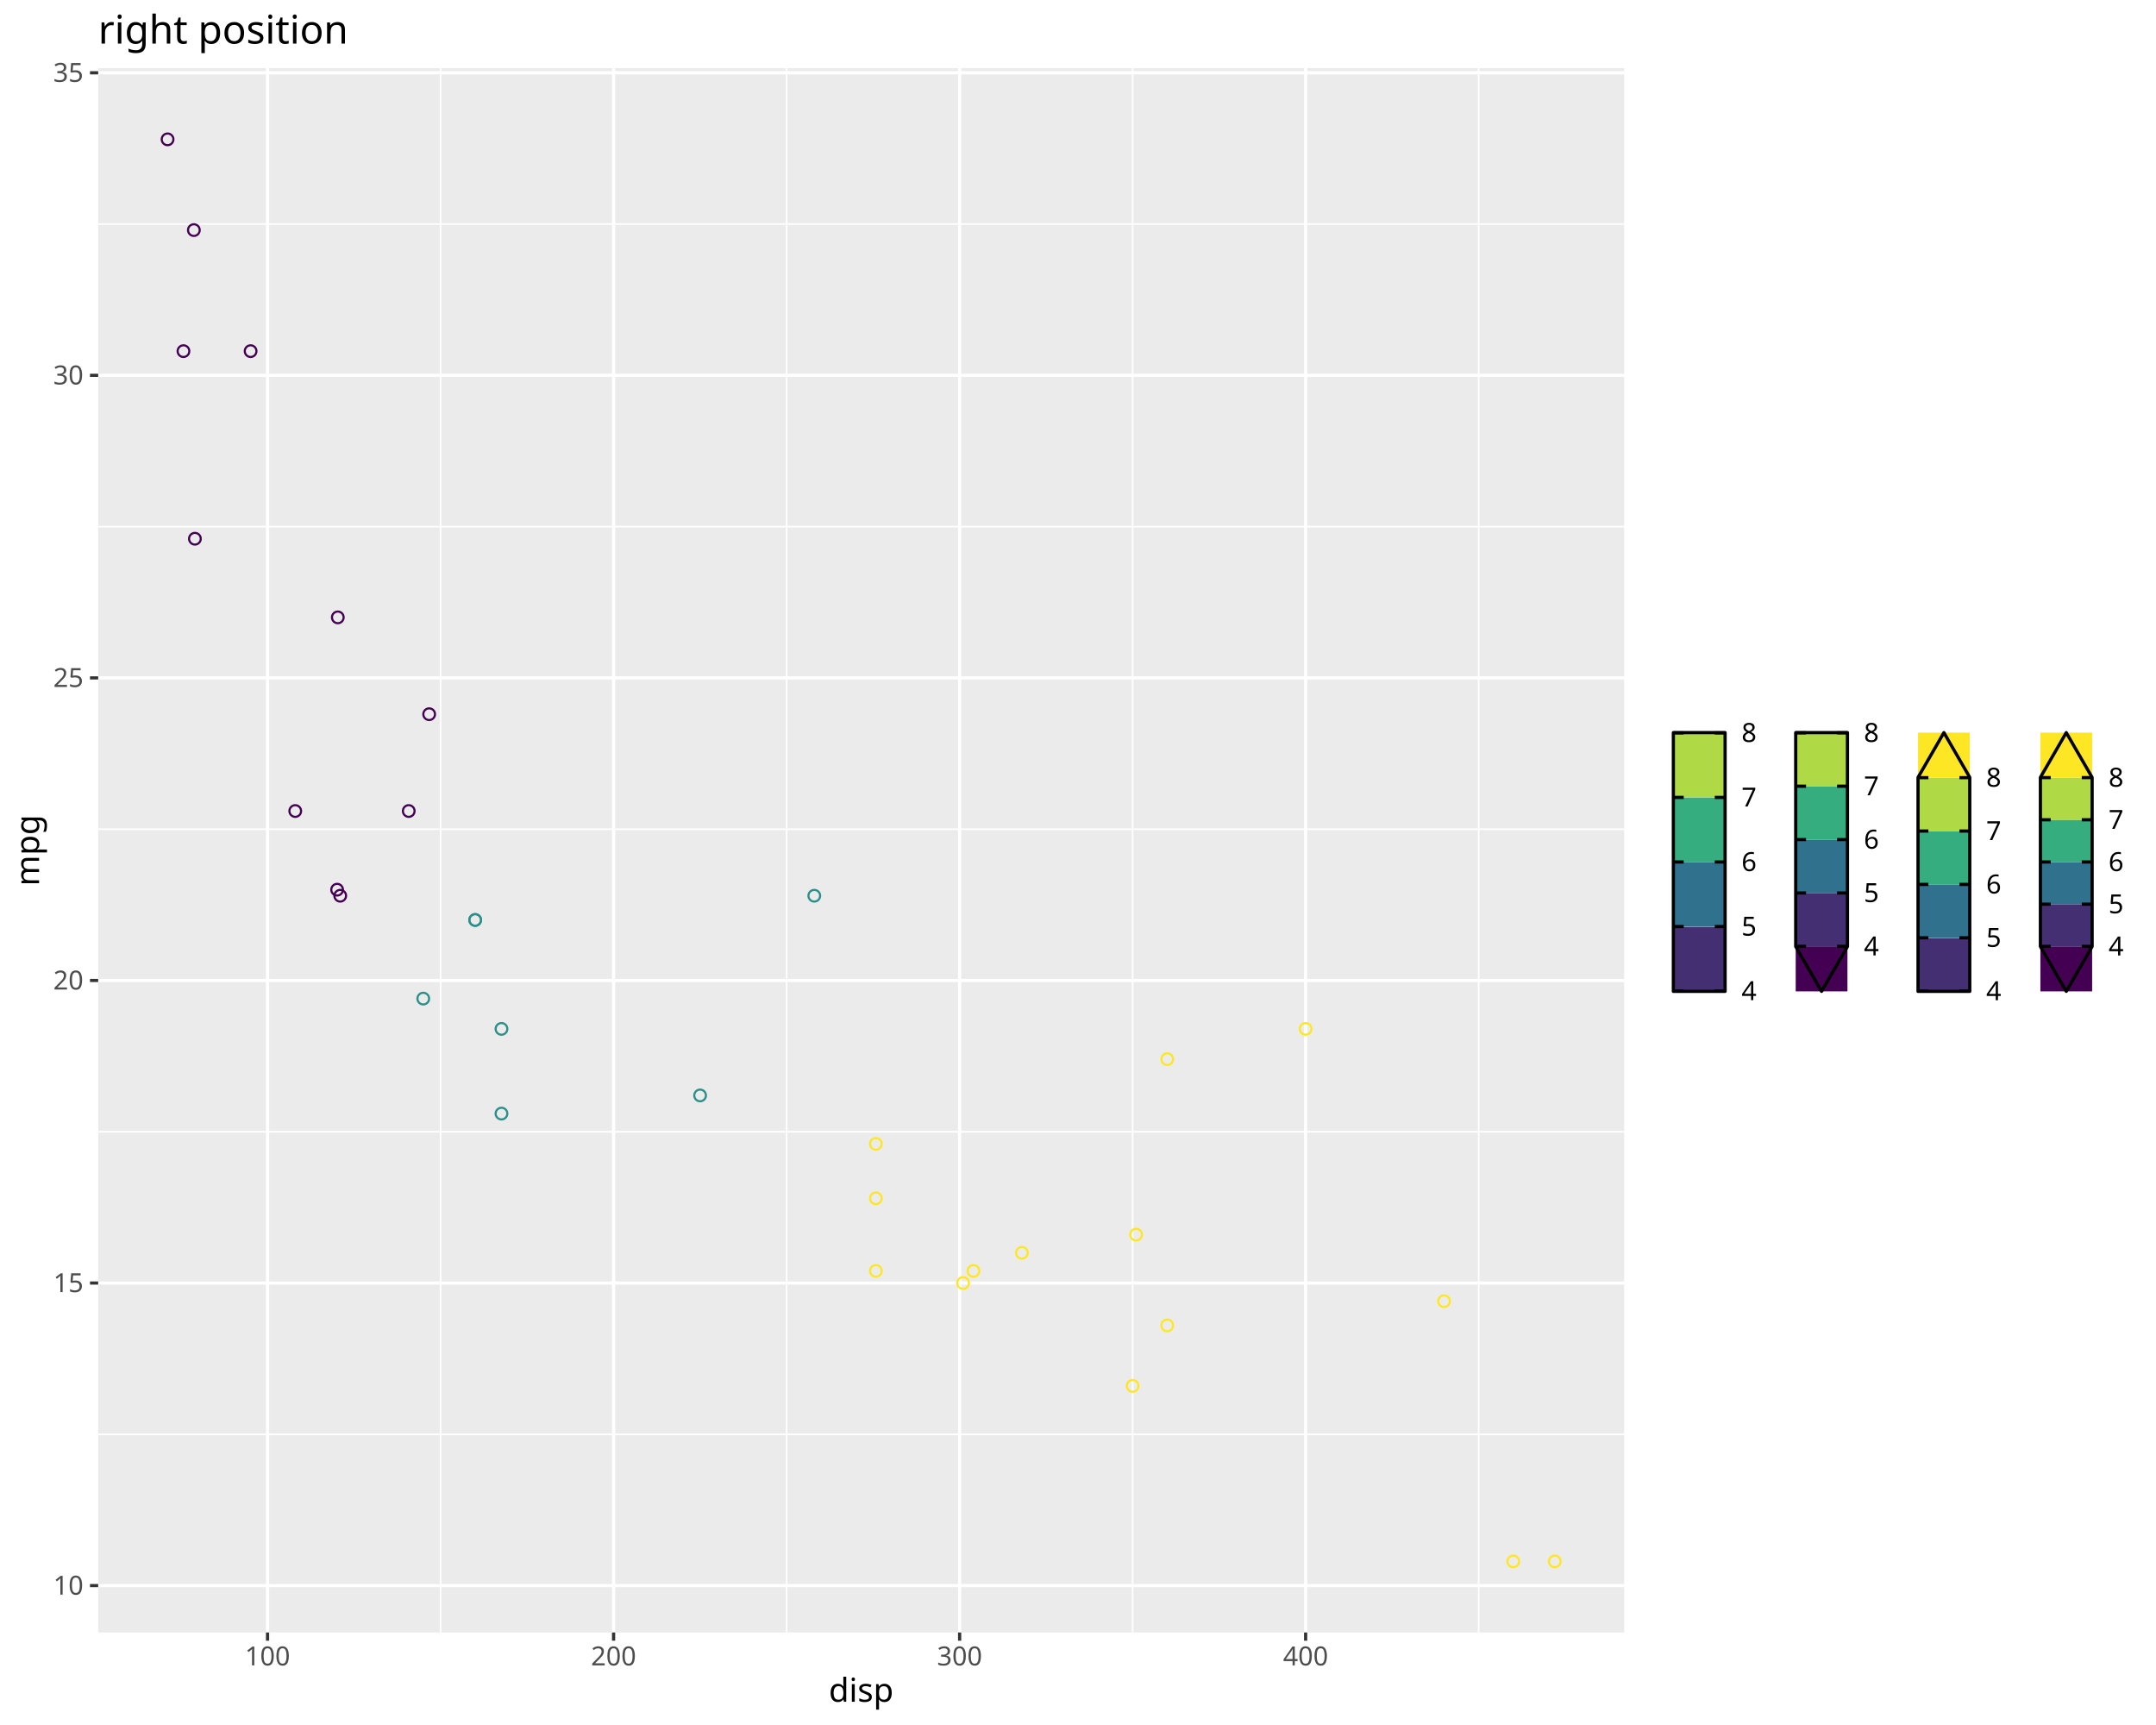
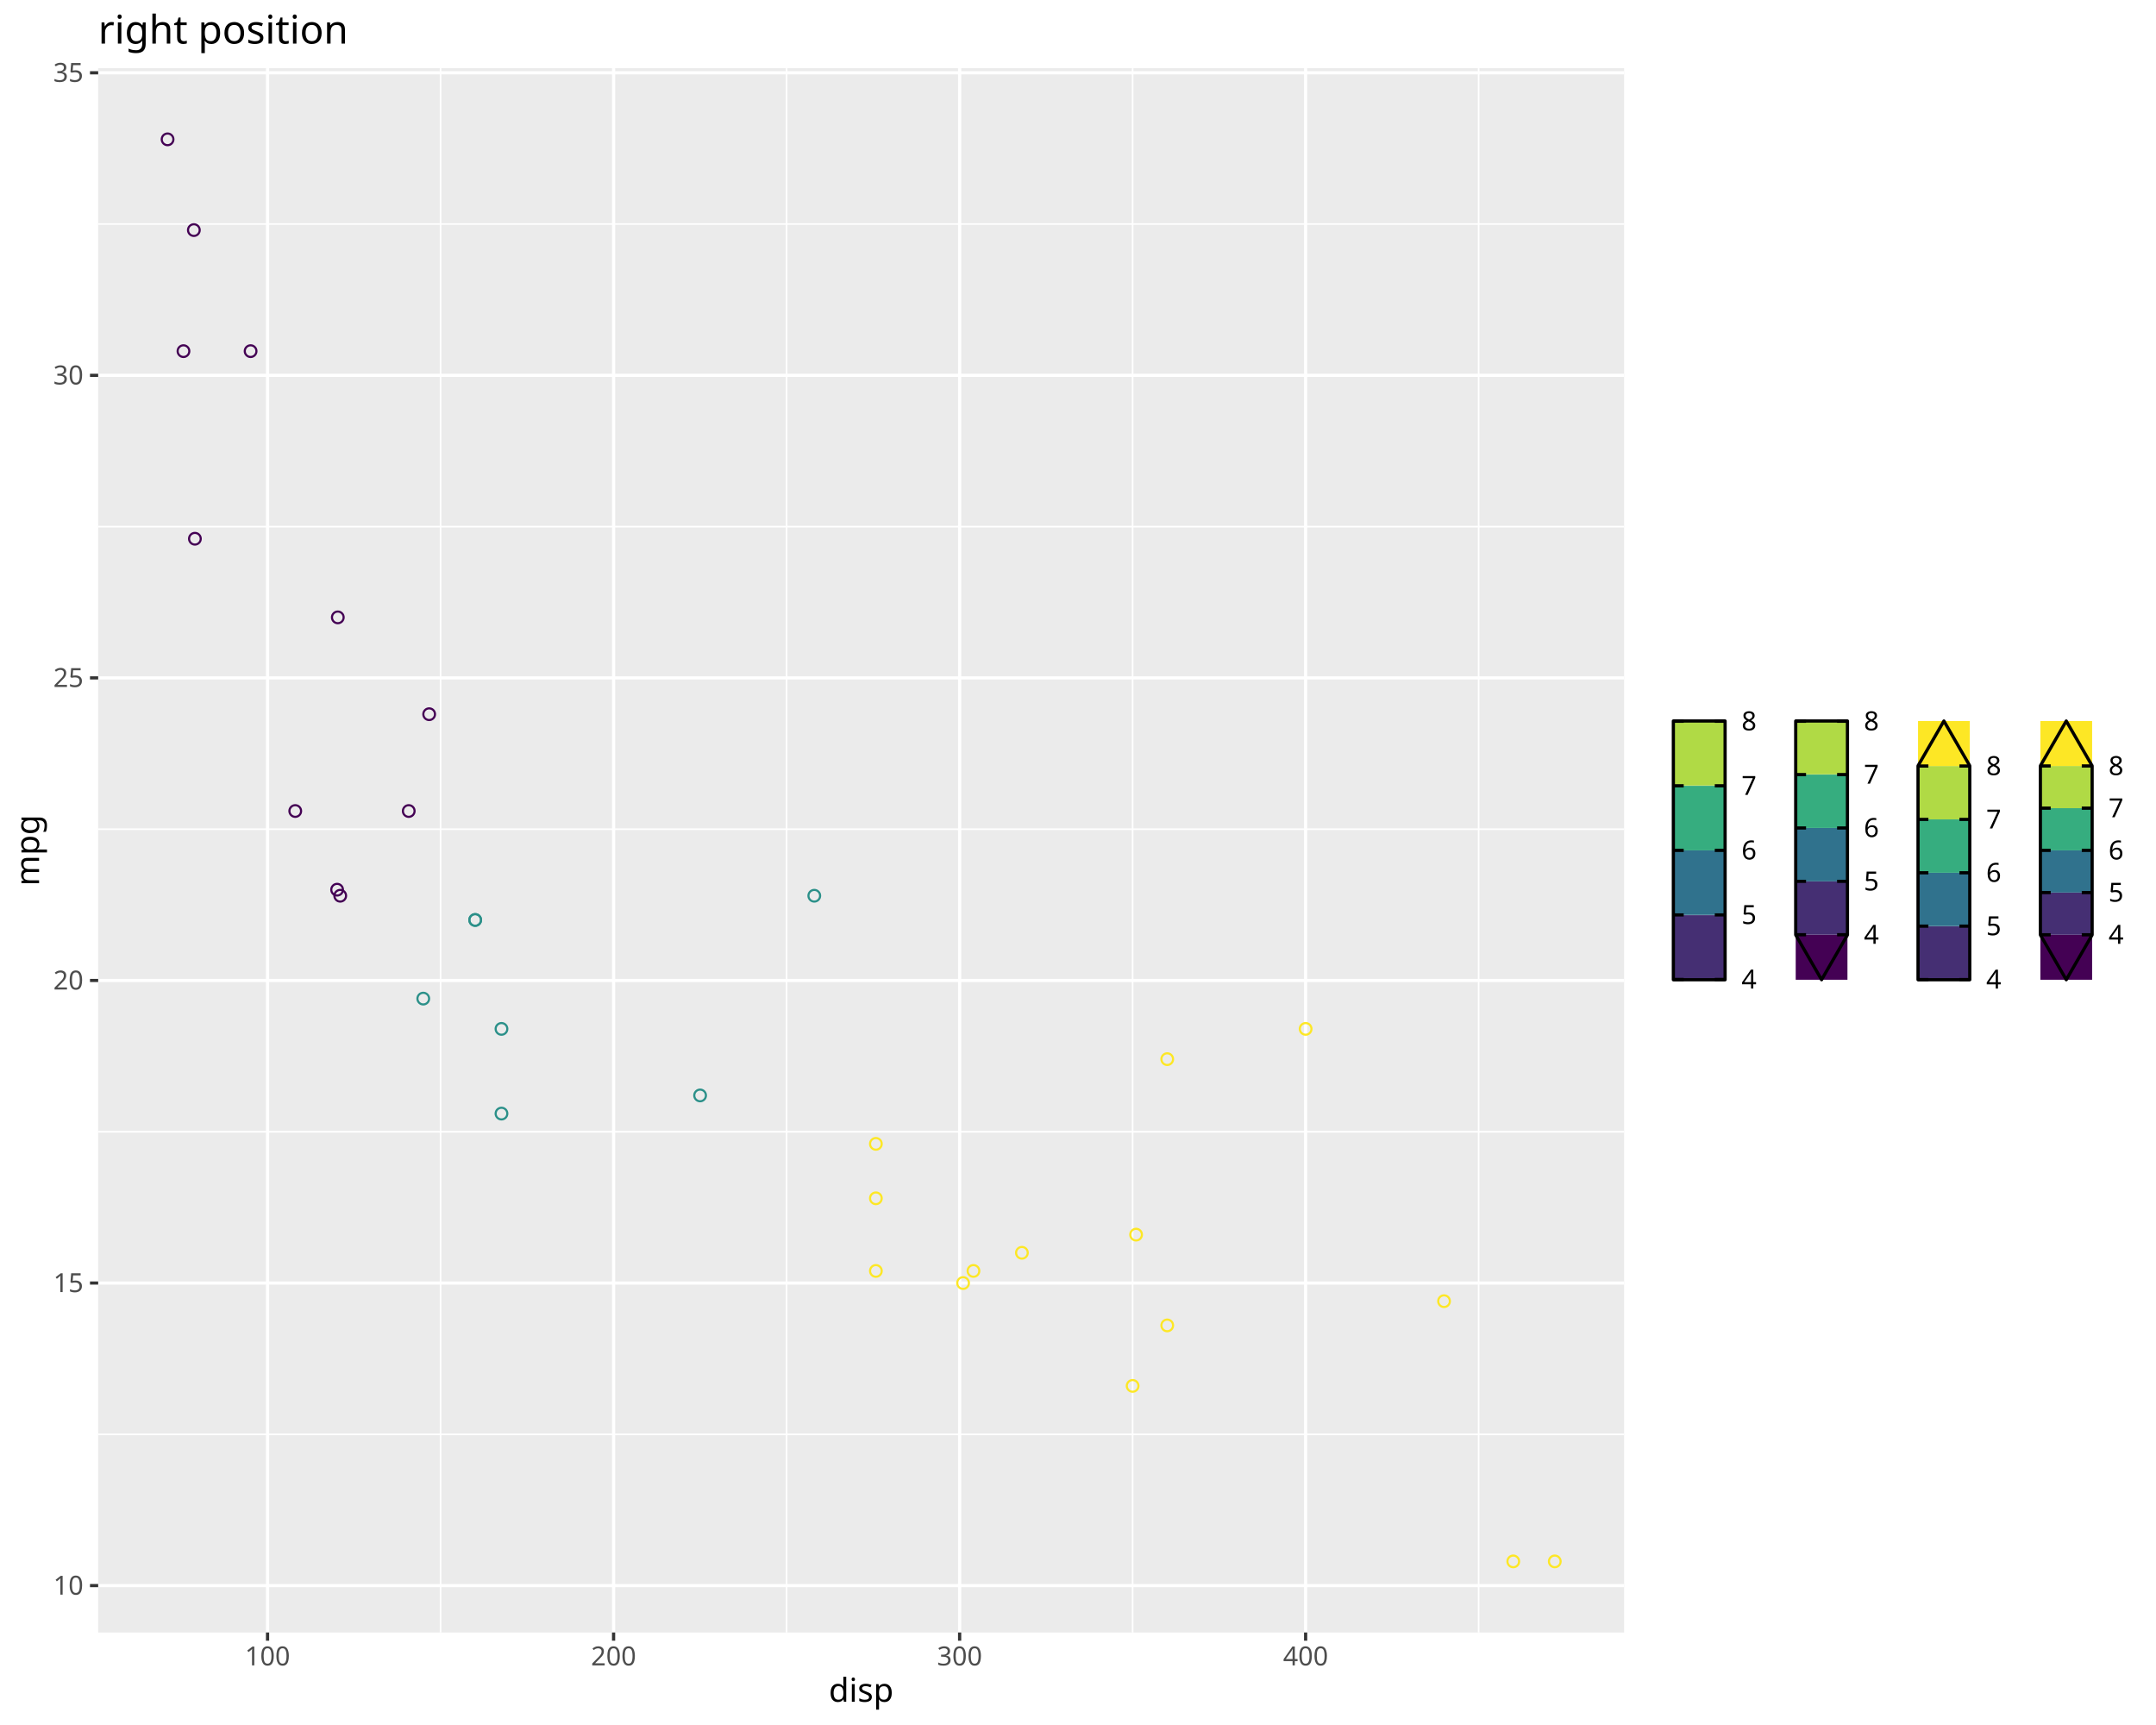
<svg xmlns="http://www.w3.org/2000/svg" class="svglite" data-engine-version="2.0" width="720.00pt" height="576.00pt" viewBox="0 0 720.00 576.00">
  <defs>
    <style type="text/css">
    .svglite line, .svglite polyline, .svglite polygon, .svglite path, .svglite rect, .svglite circle {
      fill: none;
      stroke: #000000;
      stroke-linecap: round;
      stroke-linejoin: round;
      stroke-miterlimit: 10.00;
    }
  </style>
  </defs>
  <rect width="100%" height="100%" style="stroke: none; fill: #FFFFFF;" />
  <defs>
    <clipPath id="cpMC4wMHw3MjAuMDB8MC4wMHw1NzYuMDA=">
      <rect x="0.00" y="0.00" width="720.00" height="576.00" />
    </clipPath>
  </defs>
  <g clip-path="url(#cpMC4wMHw3MjAuMDB8MC4wMHw1NzYuMDA=)">
    <rect x="0.00" y="0.00" width="720.00" height="576.00" style="stroke-width: 1.07; stroke: #FFFFFF; fill: #FFFFFF;" />
  </g>
  <defs>
    <clipPath id="cpMzIuNzl8NTQyLjM5fDIyLjc4fDU0NS4xMQ==">
      <rect x="32.79" y="22.78" width="509.59" height="522.33" />
    </clipPath>
  </defs>
  <g clip-path="url(#cpMzIuNzl8NTQyLjM5fDIyLjc4fDU0NS4xMQ==)">
    <rect x="32.79" y="22.78" width="509.59" height="522.33" style="stroke-width: 1.07; stroke: none; fill: #EBEBEB;" />
    <polyline points="32.79,478.94 542.39,478.94 " style="stroke-width: 0.53; stroke: #FFFFFF; stroke-linecap: butt;" />
    <polyline points="32.79,377.91 542.39,377.91 " style="stroke-width: 0.53; stroke: #FFFFFF; stroke-linecap: butt;" />
    <polyline points="32.79,276.88 542.39,276.88 " style="stroke-width: 0.53; stroke: #FFFFFF; stroke-linecap: butt;" />
    <polyline points="32.79,175.85 542.39,175.85 " style="stroke-width: 0.53; stroke: #FFFFFF; stroke-linecap: butt;" />
    <polyline points="32.79,74.81 542.39,74.81 " style="stroke-width: 0.53; stroke: #FFFFFF; stroke-linecap: butt;" />
    <polyline points="147.13,545.11 147.13,22.78 " style="stroke-width: 0.53; stroke: #FFFFFF; stroke-linecap: butt;" />
    <polyline points="262.69,545.11 262.69,22.78 " style="stroke-width: 0.53; stroke: #FFFFFF; stroke-linecap: butt;" />
    <polyline points="378.24,545.11 378.24,22.78 " style="stroke-width: 0.53; stroke: #FFFFFF; stroke-linecap: butt;" />
    <polyline points="493.80,545.11 493.80,22.78 " style="stroke-width: 0.53; stroke: #FFFFFF; stroke-linecap: butt;" />
    <polyline points="32.79,529.45 542.39,529.45 " style="stroke-width: 1.07; stroke: #FFFFFF; stroke-linecap: butt;" />
    <polyline points="32.79,428.42 542.39,428.42 " style="stroke-width: 1.07; stroke: #FFFFFF; stroke-linecap: butt;" />
    <polyline points="32.79,327.39 542.39,327.39 " style="stroke-width: 1.07; stroke: #FFFFFF; stroke-linecap: butt;" />
    <polyline points="32.79,226.36 542.39,226.36 " style="stroke-width: 1.07; stroke: #FFFFFF; stroke-linecap: butt;" />
    <polyline points="32.79,125.33 542.39,125.33 " style="stroke-width: 1.07; stroke: #FFFFFF; stroke-linecap: butt;" />
    <polyline points="32.79,24.30 542.39,24.30 " style="stroke-width: 1.07; stroke: #FFFFFF; stroke-linecap: butt;" />
    <polyline points="89.35,545.11 89.35,22.78 " style="stroke-width: 1.07; stroke: #FFFFFF; stroke-linecap: butt;" />
    <polyline points="204.91,545.11 204.91,22.78 " style="stroke-width: 1.07; stroke: #FFFFFF; stroke-linecap: butt;" />
    <polyline points="320.47,545.11 320.47,22.78 " style="stroke-width: 1.07; stroke: #FFFFFF; stroke-linecap: butt;" />
    <polyline points="436.02,545.11 436.02,22.78 " style="stroke-width: 1.07; stroke: #FFFFFF; stroke-linecap: butt;" />
    <circle cx="158.69" cy="307.19" r="1.95" style="stroke-width: 0.71; stroke: #2B9089;" />
    <circle cx="158.69" cy="307.19" r="1.95" style="stroke-width: 0.71; stroke: #2B9089;" />
    <circle cx="98.60" cy="270.81" r="1.95" style="stroke-width: 0.71; stroke: #440154;" />
    <circle cx="271.93" cy="299.10" r="1.95" style="stroke-width: 0.71; stroke: #2B9089;" />
    <circle cx="389.80" cy="353.66" r="1.95" style="stroke-width: 0.71; stroke: #FDE725;" />
    <circle cx="233.80" cy="365.78" r="1.95" style="stroke-width: 0.71; stroke: #2B9089;" />
    <circle cx="389.80" cy="442.57" r="1.95" style="stroke-width: 0.71; stroke: #FDE725;" />
    <circle cx="143.32" cy="238.48" r="1.95" style="stroke-width: 0.71; stroke: #440154;" />
    <circle cx="136.50" cy="270.81" r="1.95" style="stroke-width: 0.71; stroke: #440154;" />
    <circle cx="167.47" cy="343.56" r="1.95" style="stroke-width: 0.71; stroke: #2B9089;" />
    <circle cx="167.47" cy="371.84" r="1.95" style="stroke-width: 0.71; stroke: #2B9089;" />
    <circle cx="292.50" cy="400.13" r="1.95" style="stroke-width: 0.71; stroke: #FDE725;" />
    <circle cx="292.50" cy="381.95" r="1.95" style="stroke-width: 0.71; stroke: #FDE725;" />
    <circle cx="292.50" cy="424.38" r="1.95" style="stroke-width: 0.71; stroke: #FDE725;" />
    <circle cx="519.22" cy="521.37" r="1.95" style="stroke-width: 0.71; stroke: #FDE725;" />
    <circle cx="505.36" cy="521.37" r="1.95" style="stroke-width: 0.71; stroke: #FDE725;" />
    <circle cx="482.24" cy="434.48" r="1.95" style="stroke-width: 0.71; stroke: #FDE725;" />
    <circle cx="64.74" cy="76.83" r="1.95" style="stroke-width: 0.71; stroke: #440154;" />
    <circle cx="61.27" cy="117.25" r="1.95" style="stroke-width: 0.71; stroke: #440154;" />
    <circle cx="55.96" cy="46.53" r="1.95" style="stroke-width: 0.71; stroke: #440154;" />
    <circle cx="112.58" cy="297.08" r="1.95" style="stroke-width: 0.71; stroke: #440154;" />
    <circle cx="341.27" cy="418.32" r="1.95" style="stroke-width: 0.71; stroke: #FDE725;" />
    <circle cx="325.09" cy="424.38" r="1.95" style="stroke-width: 0.71; stroke: #FDE725;" />
    <circle cx="378.24" cy="462.77" r="1.95" style="stroke-width: 0.71; stroke: #FDE725;" />
    <circle cx="436.02" cy="343.56" r="1.95" style="stroke-width: 0.71; stroke: #FDE725;" />
    <circle cx="65.09" cy="179.89" r="1.95" style="stroke-width: 0.71; stroke: #440154;" />
    <circle cx="112.81" cy="206.15" r="1.95" style="stroke-width: 0.71; stroke: #440154;" />
    <circle cx="83.69" cy="117.25" r="1.95" style="stroke-width: 0.71; stroke: #440154;" />
    <circle cx="379.40" cy="412.26" r="1.95" style="stroke-width: 0.71; stroke: #FDE725;" />
    <circle cx="141.35" cy="333.45" r="1.95" style="stroke-width: 0.71; stroke: #2B9089;" />
    <circle cx="321.62" cy="428.42" r="1.95" style="stroke-width: 0.71; stroke: #FDE725;" />
    <circle cx="113.62" cy="299.10" r="1.95" style="stroke-width: 0.71; stroke: #440154;" />
  </g>
  <g clip-path="url(#cpMC4wMHw3MjAuMDB8MC4wMHw1NzYuMDA=)">
    <text x="27.86" y="532.48" text-anchor="end" style="font-size: 8.80px; fill: #4D4D4D; font-family: sans;" textLength="9.79px" lengthAdjust="spacingAndGlyphs">10</text>
    <text x="27.86" y="431.45" text-anchor="end" style="font-size: 8.80px; fill: #4D4D4D; font-family: sans;" textLength="9.79px" lengthAdjust="spacingAndGlyphs">15</text>
    <text x="27.86" y="330.42" text-anchor="end" style="font-size: 8.80px; fill: #4D4D4D; font-family: sans;" textLength="9.79px" lengthAdjust="spacingAndGlyphs">20</text>
    <text x="27.86" y="229.39" text-anchor="end" style="font-size: 8.80px; fill: #4D4D4D; font-family: sans;" textLength="9.79px" lengthAdjust="spacingAndGlyphs">25</text>
    <text x="27.86" y="128.36" text-anchor="end" style="font-size: 8.80px; fill: #4D4D4D; font-family: sans;" textLength="9.79px" lengthAdjust="spacingAndGlyphs">30</text>
    <text x="27.86" y="27.33" text-anchor="end" style="font-size: 8.80px; fill: #4D4D4D; font-family: sans;" textLength="9.79px" lengthAdjust="spacingAndGlyphs">35</text>
    <polyline points="30.05,529.45 32.79,529.45 " style="stroke-width: 1.07; stroke: #333333; stroke-linecap: butt;" />
    <polyline points="30.05,428.42 32.79,428.42 " style="stroke-width: 1.07; stroke: #333333; stroke-linecap: butt;" />
    <polyline points="30.05,327.39 32.79,327.39 " style="stroke-width: 1.07; stroke: #333333; stroke-linecap: butt;" />
    <polyline points="30.05,226.36 32.79,226.36 " style="stroke-width: 1.07; stroke: #333333; stroke-linecap: butt;" />
    <polyline points="30.05,125.33 32.79,125.33 " style="stroke-width: 1.07; stroke: #333333; stroke-linecap: butt;" />
    <polyline points="30.05,24.30 32.79,24.30 " style="stroke-width: 1.07; stroke: #333333; stroke-linecap: butt;" />
    <polyline points="89.35,547.85 89.35,545.11 " style="stroke-width: 1.07; stroke: #333333; stroke-linecap: butt;" />
    <polyline points="204.91,547.85 204.91,545.11 " style="stroke-width: 1.07; stroke: #333333; stroke-linecap: butt;" />
    <polyline points="320.47,547.85 320.47,545.11 " style="stroke-width: 1.07; stroke: #333333; stroke-linecap: butt;" />
    <polyline points="436.02,547.85 436.02,545.11 " style="stroke-width: 1.07; stroke: #333333; stroke-linecap: butt;" />
    <text x="89.35" y="556.10" text-anchor="middle" style="font-size: 8.80px; fill: #4D4D4D; font-family: sans;" textLength="14.68px" lengthAdjust="spacingAndGlyphs">100</text>
    <text x="204.91" y="556.10" text-anchor="middle" style="font-size: 8.80px; fill: #4D4D4D; font-family: sans;" textLength="14.68px" lengthAdjust="spacingAndGlyphs">200</text>
    <text x="320.47" y="556.10" text-anchor="middle" style="font-size: 8.80px; fill: #4D4D4D; font-family: sans;" textLength="14.68px" lengthAdjust="spacingAndGlyphs">300</text>
    <text x="436.02" y="556.10" text-anchor="middle" style="font-size: 8.80px; fill: #4D4D4D; font-family: sans;" textLength="14.68px" lengthAdjust="spacingAndGlyphs">400</text>
    <text x="287.59" y="568.24" text-anchor="middle" style="font-size: 11.00px; font-family: sans;" textLength="20.18px" lengthAdjust="spacingAndGlyphs">disp</text>
    <text transform="translate(13.05,283.95) rotate(-90)" text-anchor="middle" style="font-size: 11.00px; font-family: sans;" textLength="21.40px" lengthAdjust="spacingAndGlyphs">mpg</text>
-     <rect x="553.34" y="231.39" width="38.61" height="105.12" style="stroke-width: 1.07; stroke: none; fill: #FFFFFF;" />
-     <rect x="558.82" y="309.47" width="17.28" height="21.56" style="stroke-width: 0.75; stroke: none; fill: #452F73;" />
-     <rect x="558.82" y="287.83" width="17.28" height="21.56" style="stroke-width: 0.75; stroke: none; fill: #30728D;" />
-     <rect x="558.82" y="266.27" width="17.28" height="21.56" style="stroke-width: 0.75; stroke: none; fill: #36AD7F;" />
-     <rect x="558.82" y="244.63" width="17.28" height="21.56" style="stroke-width: 0.75; stroke: none; fill: #B0DA45;" />
-     <polygon points="558.82,331.03 576.10,331.03 576.10,244.63 558.82,244.63 " style="stroke-width: 1.07; fill: none;" />
-     <polyline points="562.28,330.94 558.82,330.94 " style="stroke-width: 1.07; stroke-linecap: butt;" />
-     <polyline points="562.28,309.39 558.82,309.39 " style="stroke-width: 1.07; stroke-linecap: butt;" />
-     <polyline points="562.28,287.83 558.82,287.83 " style="stroke-width: 1.07; stroke-linecap: butt;" />
-     <polyline points="562.28,266.27 558.82,266.27 " style="stroke-width: 1.07; stroke-linecap: butt;" />
-     <polyline points="562.28,244.72 558.82,244.72 " style="stroke-width: 1.07; stroke-linecap: butt;" />
-     <polyline points="572.65,330.94 576.10,330.94 " style="stroke-width: 1.07; stroke-linecap: butt;" />
-     <polyline points="572.65,309.39 576.10,309.39 " style="stroke-width: 1.07; stroke-linecap: butt;" />
-     <polyline points="572.65,287.83 576.10,287.83 " style="stroke-width: 1.07; stroke-linecap: butt;" />
-     <polyline points="572.65,266.27 576.10,266.27 " style="stroke-width: 1.07; stroke-linecap: butt;" />
-     <polyline points="572.65,244.72 576.10,244.72 " style="stroke-width: 1.07; stroke-linecap: butt;" />
-     <text x="581.58" y="333.97" style="font-size: 8.80px; font-family: sans;" textLength="4.89px" lengthAdjust="spacingAndGlyphs">4</text>
-     <text x="581.58" y="312.41" style="font-size: 8.80px; font-family: sans;" textLength="4.89px" lengthAdjust="spacingAndGlyphs">5</text>
-     <text x="581.58" y="290.86" style="font-size: 8.80px; font-family: sans;" textLength="4.89px" lengthAdjust="spacingAndGlyphs">6</text>
-     <text x="581.58" y="269.30" style="font-size: 8.80px; font-family: sans;" textLength="4.89px" lengthAdjust="spacingAndGlyphs">7</text>
-     <text x="581.58" y="247.74" style="font-size: 8.80px; font-family: sans;" textLength="4.89px" lengthAdjust="spacingAndGlyphs">8</text>
-     <rect x="594.20" y="231.39" width="38.61" height="105.12" style="stroke-width: 1.07; stroke: none; fill: #FFFFFF;" />
-     <rect x="599.68" y="315.99" width="17.28" height="15.04" style="stroke-width: 0.75; stroke: none; fill: #440154;" />
-     <rect x="599.68" y="298.17" width="17.28" height="17.82" style="stroke-width: 0.75; stroke: none; fill: #452F73;" />
-     <rect x="599.68" y="280.35" width="17.28" height="17.82" style="stroke-width: 0.75; stroke: none; fill: #30728D;" />
-     <rect x="599.68" y="262.52" width="17.28" height="17.82" style="stroke-width: 0.75; stroke: none; fill: #36AD7F;" />
-     <rect x="599.68" y="244.63" width="17.28" height="17.82" style="stroke-width: 0.75; stroke: none; fill: #B0DA45;" />
-     <polygon points="599.68,316.06 608.32,331.03 616.96,316.06 616.96,244.63 599.68,244.63 " style="stroke-width: 1.07; fill: none;" />
-     <polyline points="603.13,315.99 599.68,315.99 " style="stroke-width: 1.07; stroke-linecap: butt;" />
-     <polyline points="603.13,298.17 599.68,298.17 " style="stroke-width: 1.07; stroke-linecap: butt;" />
-     <polyline points="603.13,280.35 599.68,280.35 " style="stroke-width: 1.07; stroke-linecap: butt;" />
-     <polyline points="603.13,262.52 599.68,262.52 " style="stroke-width: 1.07; stroke-linecap: butt;" />
-     <polyline points="603.13,244.70 599.68,244.70 " style="stroke-width: 1.07; stroke-linecap: butt;" />
-     <polyline points="613.50,315.99 616.96,315.99 " style="stroke-width: 1.07; stroke-linecap: butt;" />
-     <polyline points="613.50,298.17 616.96,298.17 " style="stroke-width: 1.07; stroke-linecap: butt;" />
-     <polyline points="613.50,280.35 616.96,280.35 " style="stroke-width: 1.07; stroke-linecap: butt;" />
-     <polyline points="613.50,262.52 616.96,262.52 " style="stroke-width: 1.07; stroke-linecap: butt;" />
-     <polyline points="613.50,244.70 616.96,244.70 " style="stroke-width: 1.07; stroke-linecap: butt;" />
-     <text x="622.44" y="319.02" style="font-size: 8.80px; font-family: sans;" textLength="4.89px" lengthAdjust="spacingAndGlyphs">4</text>
-     <text x="622.44" y="301.20" style="font-size: 8.80px; font-family: sans;" textLength="4.89px" lengthAdjust="spacingAndGlyphs">5</text>
-     <text x="622.44" y="283.38" style="font-size: 8.80px; font-family: sans;" textLength="4.89px" lengthAdjust="spacingAndGlyphs">6</text>
-     <text x="622.44" y="265.55" style="font-size: 8.80px; font-family: sans;" textLength="4.89px" lengthAdjust="spacingAndGlyphs">7</text>
-     <text x="622.44" y="247.73" style="font-size: 8.80px; font-family: sans;" textLength="4.89px" lengthAdjust="spacingAndGlyphs">8</text>
-     <rect x="635.05" y="231.39" width="38.61" height="105.12" style="stroke-width: 1.07; stroke: none; fill: #FFFFFF;" />
-     <rect x="640.53" y="313.21" width="17.28" height="17.82" style="stroke-width: 0.75; stroke: none; fill: #452F73;" />
-     <rect x="640.53" y="295.31" width="17.28" height="17.82" style="stroke-width: 0.75; stroke: none; fill: #30728D;" />
-     <rect x="640.53" y="277.49" width="17.28" height="17.82" style="stroke-width: 0.75; stroke: none; fill: #36AD7F;" />
-     <rect x="640.53" y="259.67" width="17.28" height="17.82" style="stroke-width: 0.75; stroke: none; fill: #B0DA45;" />
-     <rect x="640.53" y="244.63" width="17.28" height="15.04" style="stroke-width: 0.75; stroke: none; fill: #FDE725;" />
-     <polygon points="640.53,331.03 657.81,331.03 657.81,259.59 649.17,244.63 640.53,259.59 " style="stroke-width: 1.07; fill: none;" />
-     <polyline points="643.99,330.96 640.53,330.96 " style="stroke-width: 1.07; stroke-linecap: butt;" />
-     <polyline points="643.99,313.14 640.53,313.14 " style="stroke-width: 1.07; stroke-linecap: butt;" />
-     <polyline points="643.99,295.31 640.53,295.31 " style="stroke-width: 1.07; stroke-linecap: butt;" />
-     <polyline points="643.99,277.49 640.53,277.49 " style="stroke-width: 1.07; stroke-linecap: butt;" />
-     <polyline points="643.99,259.67 640.53,259.67 " style="stroke-width: 1.07; stroke-linecap: butt;" />
-     <polyline points="654.36,330.96 657.81,330.96 " style="stroke-width: 1.07; stroke-linecap: butt;" />
-     <polyline points="654.36,313.14 657.81,313.14 " style="stroke-width: 1.07; stroke-linecap: butt;" />
-     <polyline points="654.36,295.31 657.81,295.31 " style="stroke-width: 1.07; stroke-linecap: butt;" />
-     <polyline points="654.36,277.49 657.81,277.49 " style="stroke-width: 1.07; stroke-linecap: butt;" />
-     <polyline points="654.36,259.67 657.81,259.67 " style="stroke-width: 1.07; stroke-linecap: butt;" />
-     <text x="663.29" y="333.99" style="font-size: 8.80px; font-family: sans;" textLength="4.89px" lengthAdjust="spacingAndGlyphs">4</text>
-     <text x="663.29" y="316.16" style="font-size: 8.80px; font-family: sans;" textLength="4.89px" lengthAdjust="spacingAndGlyphs">5</text>
-     <text x="663.29" y="298.34" style="font-size: 8.80px; font-family: sans;" textLength="4.89px" lengthAdjust="spacingAndGlyphs">6</text>
-     <text x="663.29" y="280.52" style="font-size: 8.80px; font-family: sans;" textLength="4.89px" lengthAdjust="spacingAndGlyphs">7</text>
-     <text x="663.29" y="262.69" style="font-size: 8.80px; font-family: sans;" textLength="4.89px" lengthAdjust="spacingAndGlyphs">8</text>
-     <rect x="675.91" y="231.39" width="38.61" height="105.12" style="stroke-width: 1.07; stroke: none; fill: #FFFFFF;" />
-     <rect x="681.39" y="316.01" width="17.28" height="15.02" style="stroke-width: 0.75; stroke: none; fill: #440154;" />
-     <rect x="681.39" y="301.92" width="17.28" height="14.09" style="stroke-width: 0.75; stroke: none; fill: #452F73;" />
-     <rect x="681.39" y="287.83" width="17.28" height="14.09" style="stroke-width: 0.75; stroke: none; fill: #30728D;" />
-     <rect x="681.39" y="273.74" width="17.28" height="14.09" style="stroke-width: 0.75; stroke: none; fill: #36AD7F;" />
-     <rect x="681.39" y="259.65" width="17.28" height="14.09" style="stroke-width: 0.75; stroke: none; fill: #B0DA45;" />
-     <rect x="681.39" y="244.63" width="17.28" height="15.02" style="stroke-width: 0.75; stroke: none; fill: #FDE725;" />
-     <polygon points="681.39,316.06 690.03,331.03 698.67,316.06 698.67,259.59 690.03,244.63 681.39,259.59 " style="stroke-width: 1.07; fill: none;" />
-     <polyline points="684.84,316.01 681.39,316.01 " style="stroke-width: 1.07; stroke-linecap: butt;" />
-     <polyline points="684.84,301.92 681.39,301.92 " style="stroke-width: 1.07; stroke-linecap: butt;" />
-     <polyline points="684.84,287.83 681.39,287.83 " style="stroke-width: 1.07; stroke-linecap: butt;" />
-     <polyline points="684.84,273.74 681.39,273.74 " style="stroke-width: 1.07; stroke-linecap: butt;" />
-     <polyline points="684.84,259.65 681.39,259.65 " style="stroke-width: 1.07; stroke-linecap: butt;" />
-     <polyline points="695.21,316.01 698.67,316.01 " style="stroke-width: 1.07; stroke-linecap: butt;" />
-     <polyline points="695.21,301.92 698.67,301.92 " style="stroke-width: 1.07; stroke-linecap: butt;" />
-     <polyline points="695.21,287.83 698.67,287.83 " style="stroke-width: 1.07; stroke-linecap: butt;" />
-     <polyline points="695.21,273.74 698.67,273.74 " style="stroke-width: 1.07; stroke-linecap: butt;" />
-     <polyline points="695.21,259.65 698.67,259.65 " style="stroke-width: 1.07; stroke-linecap: butt;" />
-     <text x="704.15" y="319.04" style="font-size: 8.80px; font-family: sans;" textLength="4.89px" lengthAdjust="spacingAndGlyphs">4</text>
-     <text x="704.15" y="304.95" style="font-size: 8.80px; font-family: sans;" textLength="4.89px" lengthAdjust="spacingAndGlyphs">5</text>
-     <text x="704.15" y="290.86" style="font-size: 8.80px; font-family: sans;" textLength="4.89px" lengthAdjust="spacingAndGlyphs">6</text>
-     <text x="704.15" y="276.77" style="font-size: 8.80px; font-family: sans;" textLength="4.89px" lengthAdjust="spacingAndGlyphs">7</text>
-     <text x="704.15" y="262.68" style="font-size: 8.80px; font-family: sans;" textLength="4.89px" lengthAdjust="spacingAndGlyphs">8</text>
+     <rect x="553.34" y="235.27" width="38.61" height="97.36" style="stroke-width: 1.07; stroke: none; fill: #FFFFFF;" />
+     <rect x="558.82" y="305.59" width="17.28" height="21.56" style="stroke-width: 0.75; stroke: none; fill: #452F73;" />
+     <rect x="558.82" y="283.95" width="17.28" height="21.56" style="stroke-width: 0.75; stroke: none; fill: #30728D;" />
+     <rect x="558.82" y="262.39" width="17.28" height="21.56" style="stroke-width: 0.75; stroke: none; fill: #36AD7F;" />
+     <rect x="558.82" y="240.75" width="17.28" height="21.56" style="stroke-width: 0.75; stroke: none; fill: #B0DA45;" />
+     <polygon points="558.82,327.15 576.10,327.15 576.10,240.75 558.82,240.75 " style="stroke-width: 1.07; fill: none;" />
+     <polyline points="562.28,327.06 558.82,327.06 " style="stroke-width: 1.07; stroke-linecap: butt;" />
+     <polyline points="562.28,305.50 558.82,305.50 " style="stroke-width: 1.07; stroke-linecap: butt;" />
+     <polyline points="562.28,283.95 558.82,283.95 " style="stroke-width: 1.07; stroke-linecap: butt;" />
+     <polyline points="562.28,262.39 558.82,262.39 " style="stroke-width: 1.07; stroke-linecap: butt;" />
+     <polyline points="562.28,240.83 558.82,240.83 " style="stroke-width: 1.07; stroke-linecap: butt;" />
+     <polyline points="572.65,327.06 576.10,327.06 " style="stroke-width: 1.07; stroke-linecap: butt;" />
+     <polyline points="572.65,305.50 576.10,305.50 " style="stroke-width: 1.07; stroke-linecap: butt;" />
+     <polyline points="572.65,283.95 576.10,283.95 " style="stroke-width: 1.07; stroke-linecap: butt;" />
+     <polyline points="572.65,262.39 576.10,262.39 " style="stroke-width: 1.07; stroke-linecap: butt;" />
+     <polyline points="572.65,240.83 576.10,240.83 " style="stroke-width: 1.07; stroke-linecap: butt;" />
+     <text x="581.58" y="330.09" style="font-size: 8.80px; font-family: sans;" textLength="4.89px" lengthAdjust="spacingAndGlyphs">4</text>
+     <text x="581.58" y="308.53" style="font-size: 8.80px; font-family: sans;" textLength="4.89px" lengthAdjust="spacingAndGlyphs">5</text>
+     <text x="581.58" y="286.98" style="font-size: 8.80px; font-family: sans;" textLength="4.89px" lengthAdjust="spacingAndGlyphs">6</text>
+     <text x="581.58" y="265.42" style="font-size: 8.80px; font-family: sans;" textLength="4.89px" lengthAdjust="spacingAndGlyphs">7</text>
+     <text x="581.58" y="243.86" style="font-size: 8.80px; font-family: sans;" textLength="4.89px" lengthAdjust="spacingAndGlyphs">8</text>
+     <rect x="594.20" y="235.27" width="38.61" height="97.36" style="stroke-width: 1.07; stroke: none; fill: #FFFFFF;" />
+     <rect x="599.68" y="312.11" width="17.28" height="15.04" style="stroke-width: 0.75; stroke: none; fill: #440154;" />
+     <rect x="599.68" y="294.29" width="17.28" height="17.82" style="stroke-width: 0.75; stroke: none; fill: #452F73;" />
+     <rect x="599.68" y="276.47" width="17.28" height="17.82" style="stroke-width: 0.75; stroke: none; fill: #30728D;" />
+     <rect x="599.68" y="258.64" width="17.28" height="17.82" style="stroke-width: 0.75; stroke: none; fill: #36AD7F;" />
+     <rect x="599.68" y="240.75" width="17.28" height="17.82" style="stroke-width: 0.75; stroke: none; fill: #B0DA45;" />
+     <polygon points="599.68,312.18 608.32,327.15 616.96,312.18 616.96,240.75 599.68,240.75 " style="stroke-width: 1.07; fill: none;" />
+     <polyline points="603.13,312.11 599.68,312.11 " style="stroke-width: 1.07; stroke-linecap: butt;" />
+     <polyline points="603.13,294.29 599.68,294.29 " style="stroke-width: 1.07; stroke-linecap: butt;" />
+     <polyline points="603.13,276.47 599.68,276.47 " style="stroke-width: 1.07; stroke-linecap: butt;" />
+     <polyline points="603.13,258.64 599.68,258.64 " style="stroke-width: 1.07; stroke-linecap: butt;" />
+     <polyline points="603.13,240.82 599.68,240.82 " style="stroke-width: 1.07; stroke-linecap: butt;" />
+     <polyline points="613.50,312.11 616.96,312.11 " style="stroke-width: 1.07; stroke-linecap: butt;" />
+     <polyline points="613.50,294.29 616.96,294.29 " style="stroke-width: 1.07; stroke-linecap: butt;" />
+     <polyline points="613.50,276.47 616.96,276.47 " style="stroke-width: 1.07; stroke-linecap: butt;" />
+     <polyline points="613.50,258.64 616.96,258.64 " style="stroke-width: 1.07; stroke-linecap: butt;" />
+     <polyline points="613.50,240.82 616.96,240.82 " style="stroke-width: 1.07; stroke-linecap: butt;" />
+     <text x="622.44" y="315.14" style="font-size: 8.80px; font-family: sans;" textLength="4.89px" lengthAdjust="spacingAndGlyphs">4</text>
+     <text x="622.44" y="297.32" style="font-size: 8.80px; font-family: sans;" textLength="4.89px" lengthAdjust="spacingAndGlyphs">5</text>
+     <text x="622.44" y="279.49" style="font-size: 8.80px; font-family: sans;" textLength="4.89px" lengthAdjust="spacingAndGlyphs">6</text>
+     <text x="622.44" y="261.67" style="font-size: 8.80px; font-family: sans;" textLength="4.89px" lengthAdjust="spacingAndGlyphs">7</text>
+     <text x="622.44" y="243.85" style="font-size: 8.80px; font-family: sans;" textLength="4.89px" lengthAdjust="spacingAndGlyphs">8</text>
+     <rect x="635.05" y="235.27" width="38.61" height="97.36" style="stroke-width: 1.07; stroke: none; fill: #FFFFFF;" />
+     <rect x="640.53" y="309.32" width="17.28" height="17.82" style="stroke-width: 0.75; stroke: none; fill: #452F73;" />
+     <rect x="640.53" y="291.43" width="17.28" height="17.82" style="stroke-width: 0.75; stroke: none; fill: #30728D;" />
+     <rect x="640.53" y="273.61" width="17.28" height="17.82" style="stroke-width: 0.75; stroke: none; fill: #36AD7F;" />
+     <rect x="640.53" y="255.78" width="17.28" height="17.82" style="stroke-width: 0.75; stroke: none; fill: #B0DA45;" />
+     <rect x="640.53" y="240.75" width="17.28" height="15.04" style="stroke-width: 0.75; stroke: none; fill: #FDE725;" />
+     <polygon points="640.53,327.15 657.81,327.15 657.81,255.71 649.17,240.75 640.53,255.71 " style="stroke-width: 1.07; fill: none;" />
+     <polyline points="643.99,327.08 640.53,327.08 " style="stroke-width: 1.07; stroke-linecap: butt;" />
+     <polyline points="643.99,309.25 640.53,309.25 " style="stroke-width: 1.07; stroke-linecap: butt;" />
+     <polyline points="643.99,291.43 640.53,291.43 " style="stroke-width: 1.07; stroke-linecap: butt;" />
+     <polyline points="643.99,273.61 640.53,273.61 " style="stroke-width: 1.07; stroke-linecap: butt;" />
+     <polyline points="643.99,255.78 640.53,255.78 " style="stroke-width: 1.07; stroke-linecap: butt;" />
+     <polyline points="654.36,327.08 657.81,327.08 " style="stroke-width: 1.07; stroke-linecap: butt;" />
+     <polyline points="654.36,309.25 657.81,309.25 " style="stroke-width: 1.07; stroke-linecap: butt;" />
+     <polyline points="654.36,291.43 657.81,291.43 " style="stroke-width: 1.07; stroke-linecap: butt;" />
+     <polyline points="654.36,273.61 657.81,273.61 " style="stroke-width: 1.07; stroke-linecap: butt;" />
+     <polyline points="654.36,255.78 657.81,255.78 " style="stroke-width: 1.07; stroke-linecap: butt;" />
+     <text x="663.29" y="330.10" style="font-size: 8.80px; font-family: sans;" textLength="4.89px" lengthAdjust="spacingAndGlyphs">4</text>
+     <text x="663.29" y="312.28" style="font-size: 8.80px; font-family: sans;" textLength="4.89px" lengthAdjust="spacingAndGlyphs">5</text>
+     <text x="663.29" y="294.46" style="font-size: 8.80px; font-family: sans;" textLength="4.89px" lengthAdjust="spacingAndGlyphs">6</text>
+     <text x="663.29" y="276.64" style="font-size: 8.80px; font-family: sans;" textLength="4.89px" lengthAdjust="spacingAndGlyphs">7</text>
+     <text x="663.29" y="258.81" style="font-size: 8.80px; font-family: sans;" textLength="4.89px" lengthAdjust="spacingAndGlyphs">8</text>
+     <rect x="675.91" y="235.27" width="38.61" height="97.36" style="stroke-width: 1.07; stroke: none; fill: #FFFFFF;" />
+     <rect x="681.39" y="312.13" width="17.28" height="15.02" style="stroke-width: 0.75; stroke: none; fill: #440154;" />
+     <rect x="681.39" y="298.04" width="17.28" height="14.09" style="stroke-width: 0.75; stroke: none; fill: #452F73;" />
+     <rect x="681.39" y="283.95" width="17.28" height="14.09" style="stroke-width: 0.75; stroke: none; fill: #30728D;" />
+     <rect x="681.39" y="269.86" width="17.28" height="14.09" style="stroke-width: 0.75; stroke: none; fill: #36AD7F;" />
+     <rect x="681.39" y="255.77" width="17.28" height="14.09" style="stroke-width: 0.75; stroke: none; fill: #B0DA45;" />
+     <rect x="681.39" y="240.75" width="17.28" height="15.02" style="stroke-width: 0.75; stroke: none; fill: #FDE725;" />
+     <polygon points="681.39,312.18 690.03,327.15 698.67,312.18 698.67,255.71 690.03,240.75 681.39,255.71 " style="stroke-width: 1.07; fill: none;" />
+     <polyline points="684.84,312.13 681.39,312.13 " style="stroke-width: 1.07; stroke-linecap: butt;" />
+     <polyline points="684.84,298.04 681.39,298.04 " style="stroke-width: 1.07; stroke-linecap: butt;" />
+     <polyline points="684.84,283.95 681.39,283.95 " style="stroke-width: 1.07; stroke-linecap: butt;" />
+     <polyline points="684.84,269.86 681.39,269.86 " style="stroke-width: 1.07; stroke-linecap: butt;" />
+     <polyline points="684.84,255.77 681.39,255.77 " style="stroke-width: 1.07; stroke-linecap: butt;" />
+     <polyline points="695.21,312.13 698.67,312.13 " style="stroke-width: 1.07; stroke-linecap: butt;" />
+     <polyline points="695.21,298.04 698.67,298.04 " style="stroke-width: 1.07; stroke-linecap: butt;" />
+     <polyline points="695.21,283.95 698.67,283.95 " style="stroke-width: 1.07; stroke-linecap: butt;" />
+     <polyline points="695.21,269.86 698.67,269.86 " style="stroke-width: 1.07; stroke-linecap: butt;" />
+     <polyline points="695.21,255.77 698.67,255.77 " style="stroke-width: 1.07; stroke-linecap: butt;" />
+     <text x="704.15" y="315.15" style="font-size: 8.80px; font-family: sans;" textLength="4.89px" lengthAdjust="spacingAndGlyphs">4</text>
+     <text x="704.15" y="301.07" style="font-size: 8.80px; font-family: sans;" textLength="4.89px" lengthAdjust="spacingAndGlyphs">5</text>
+     <text x="704.15" y="286.98" style="font-size: 8.80px; font-family: sans;" textLength="4.89px" lengthAdjust="spacingAndGlyphs">6</text>
+     <text x="704.15" y="272.89" style="font-size: 8.80px; font-family: sans;" textLength="4.89px" lengthAdjust="spacingAndGlyphs">7</text>
+     <text x="704.15" y="258.80" style="font-size: 8.80px; font-family: sans;" textLength="4.89px" lengthAdjust="spacingAndGlyphs">8</text>
    <text x="32.79" y="14.56" style="font-size: 13.20px; font-family: sans;" textLength="74.84px" lengthAdjust="spacingAndGlyphs">right position</text>
  </g>
</svg>
